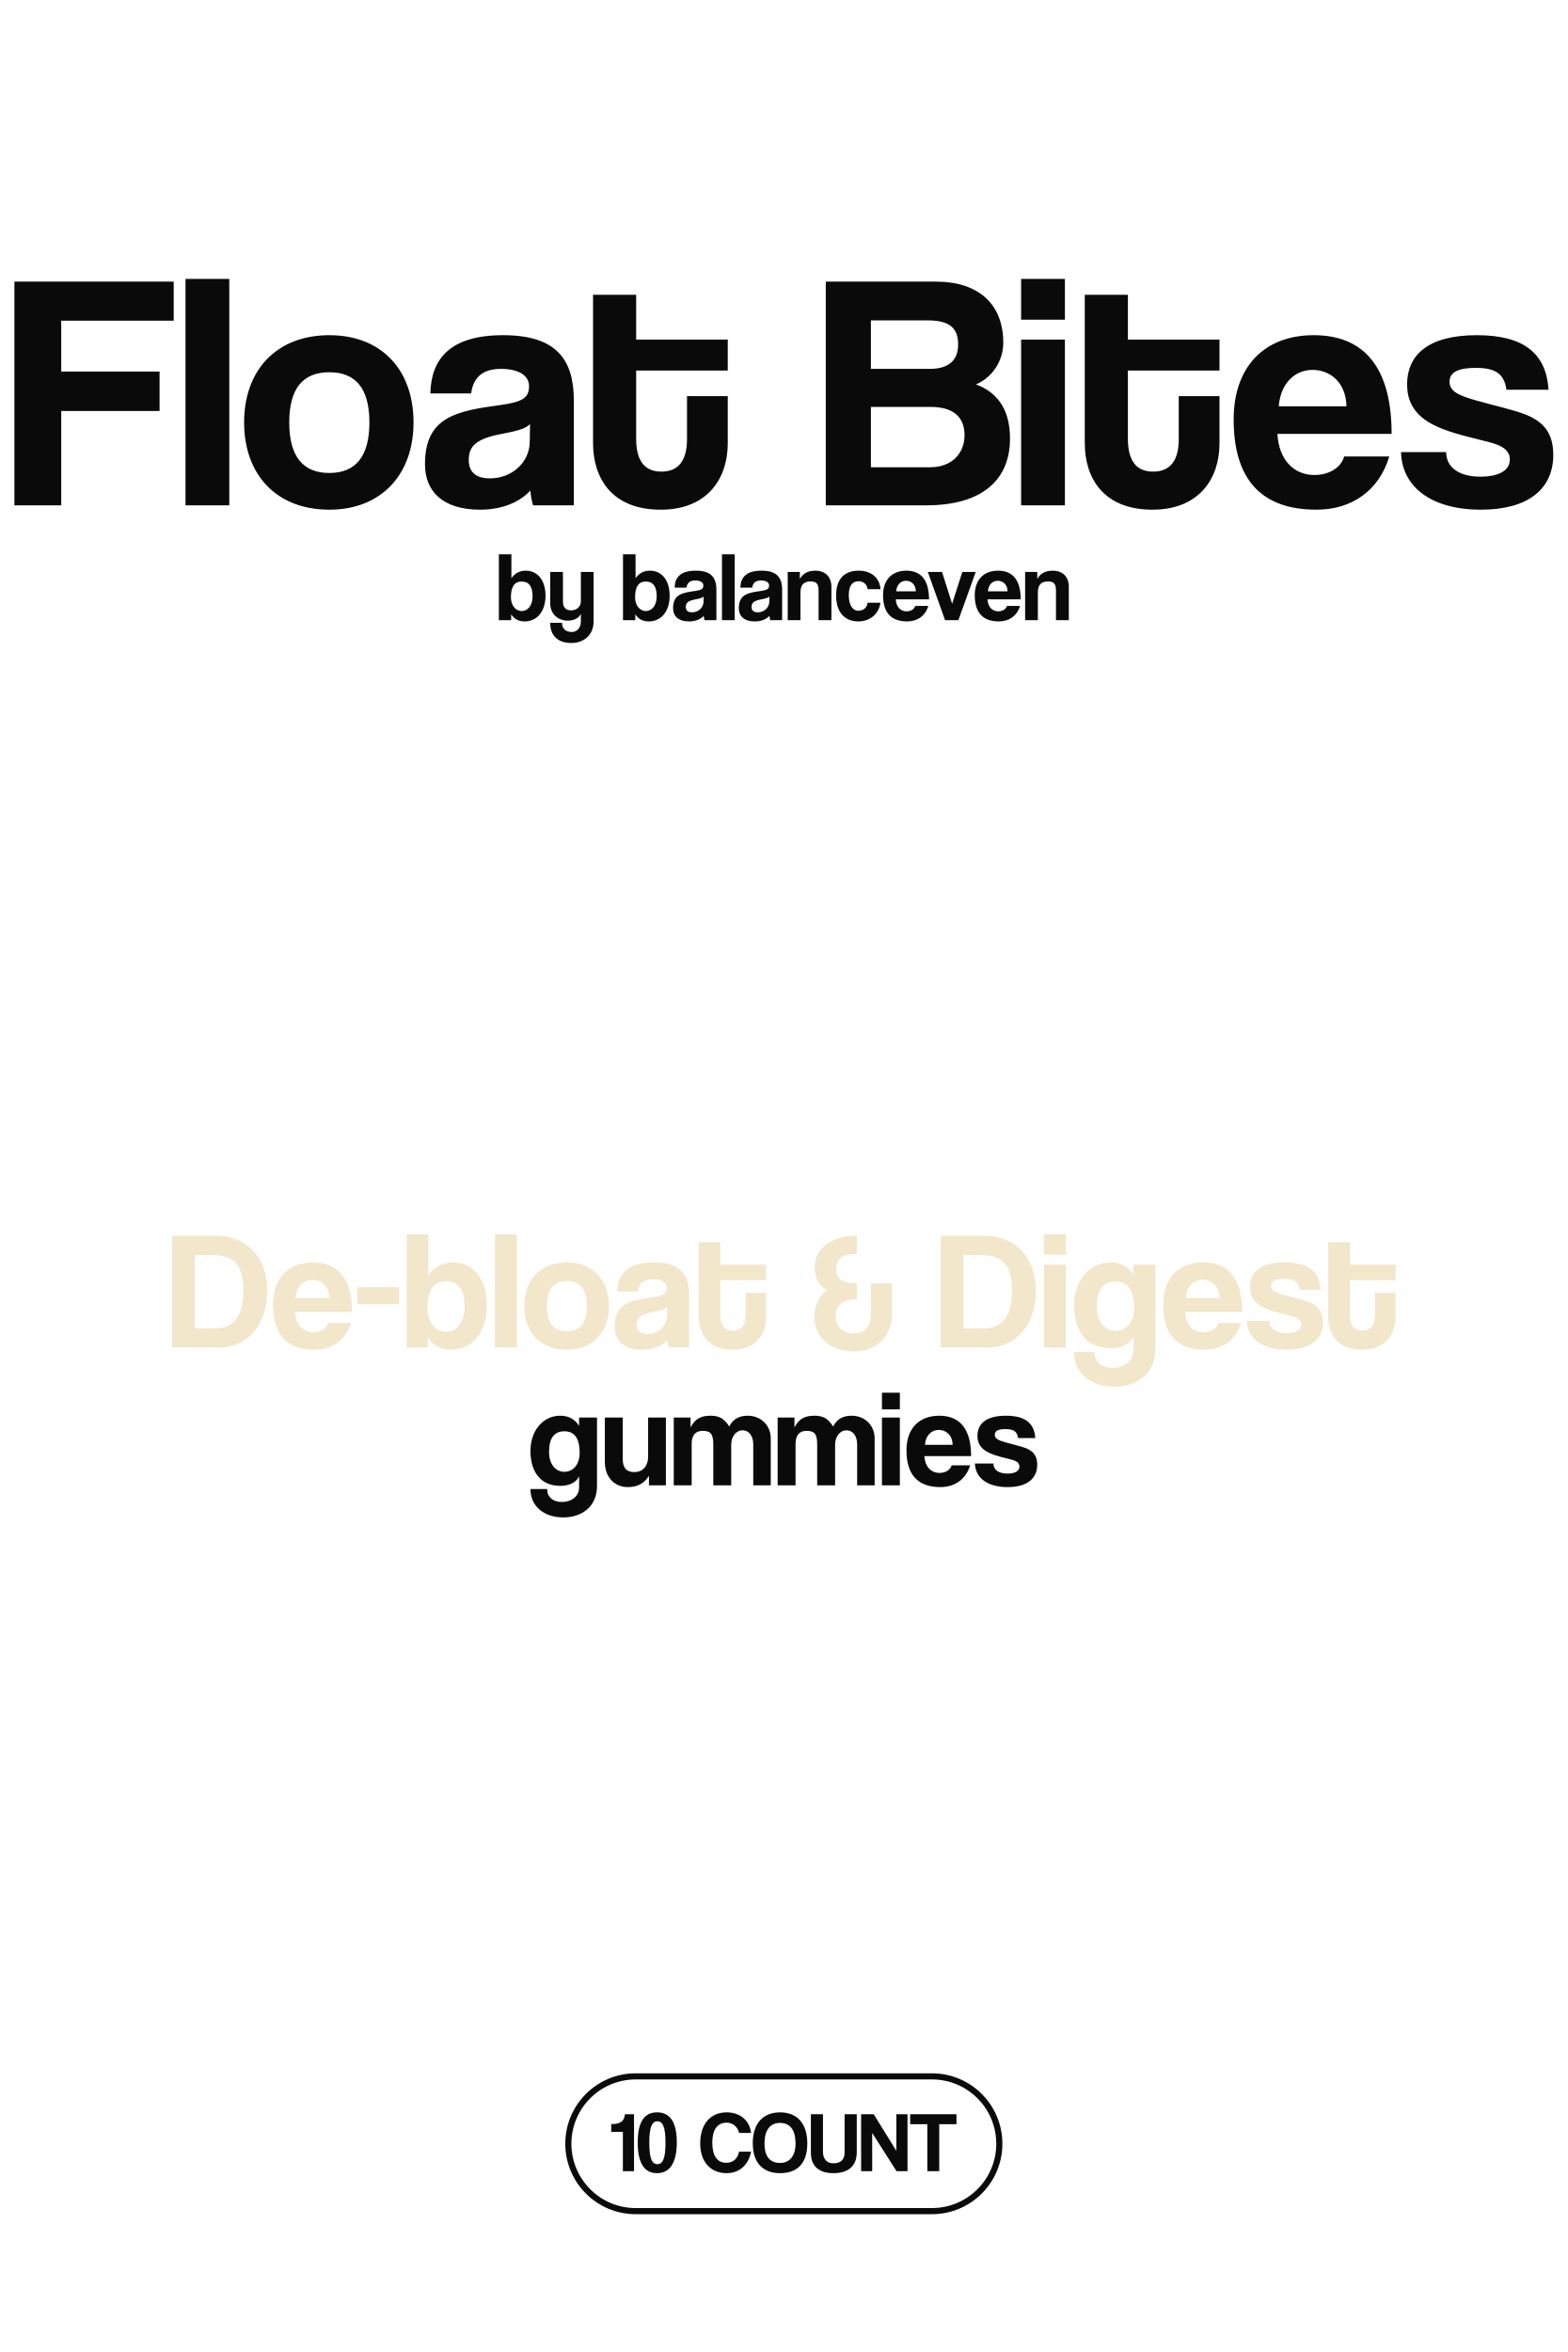
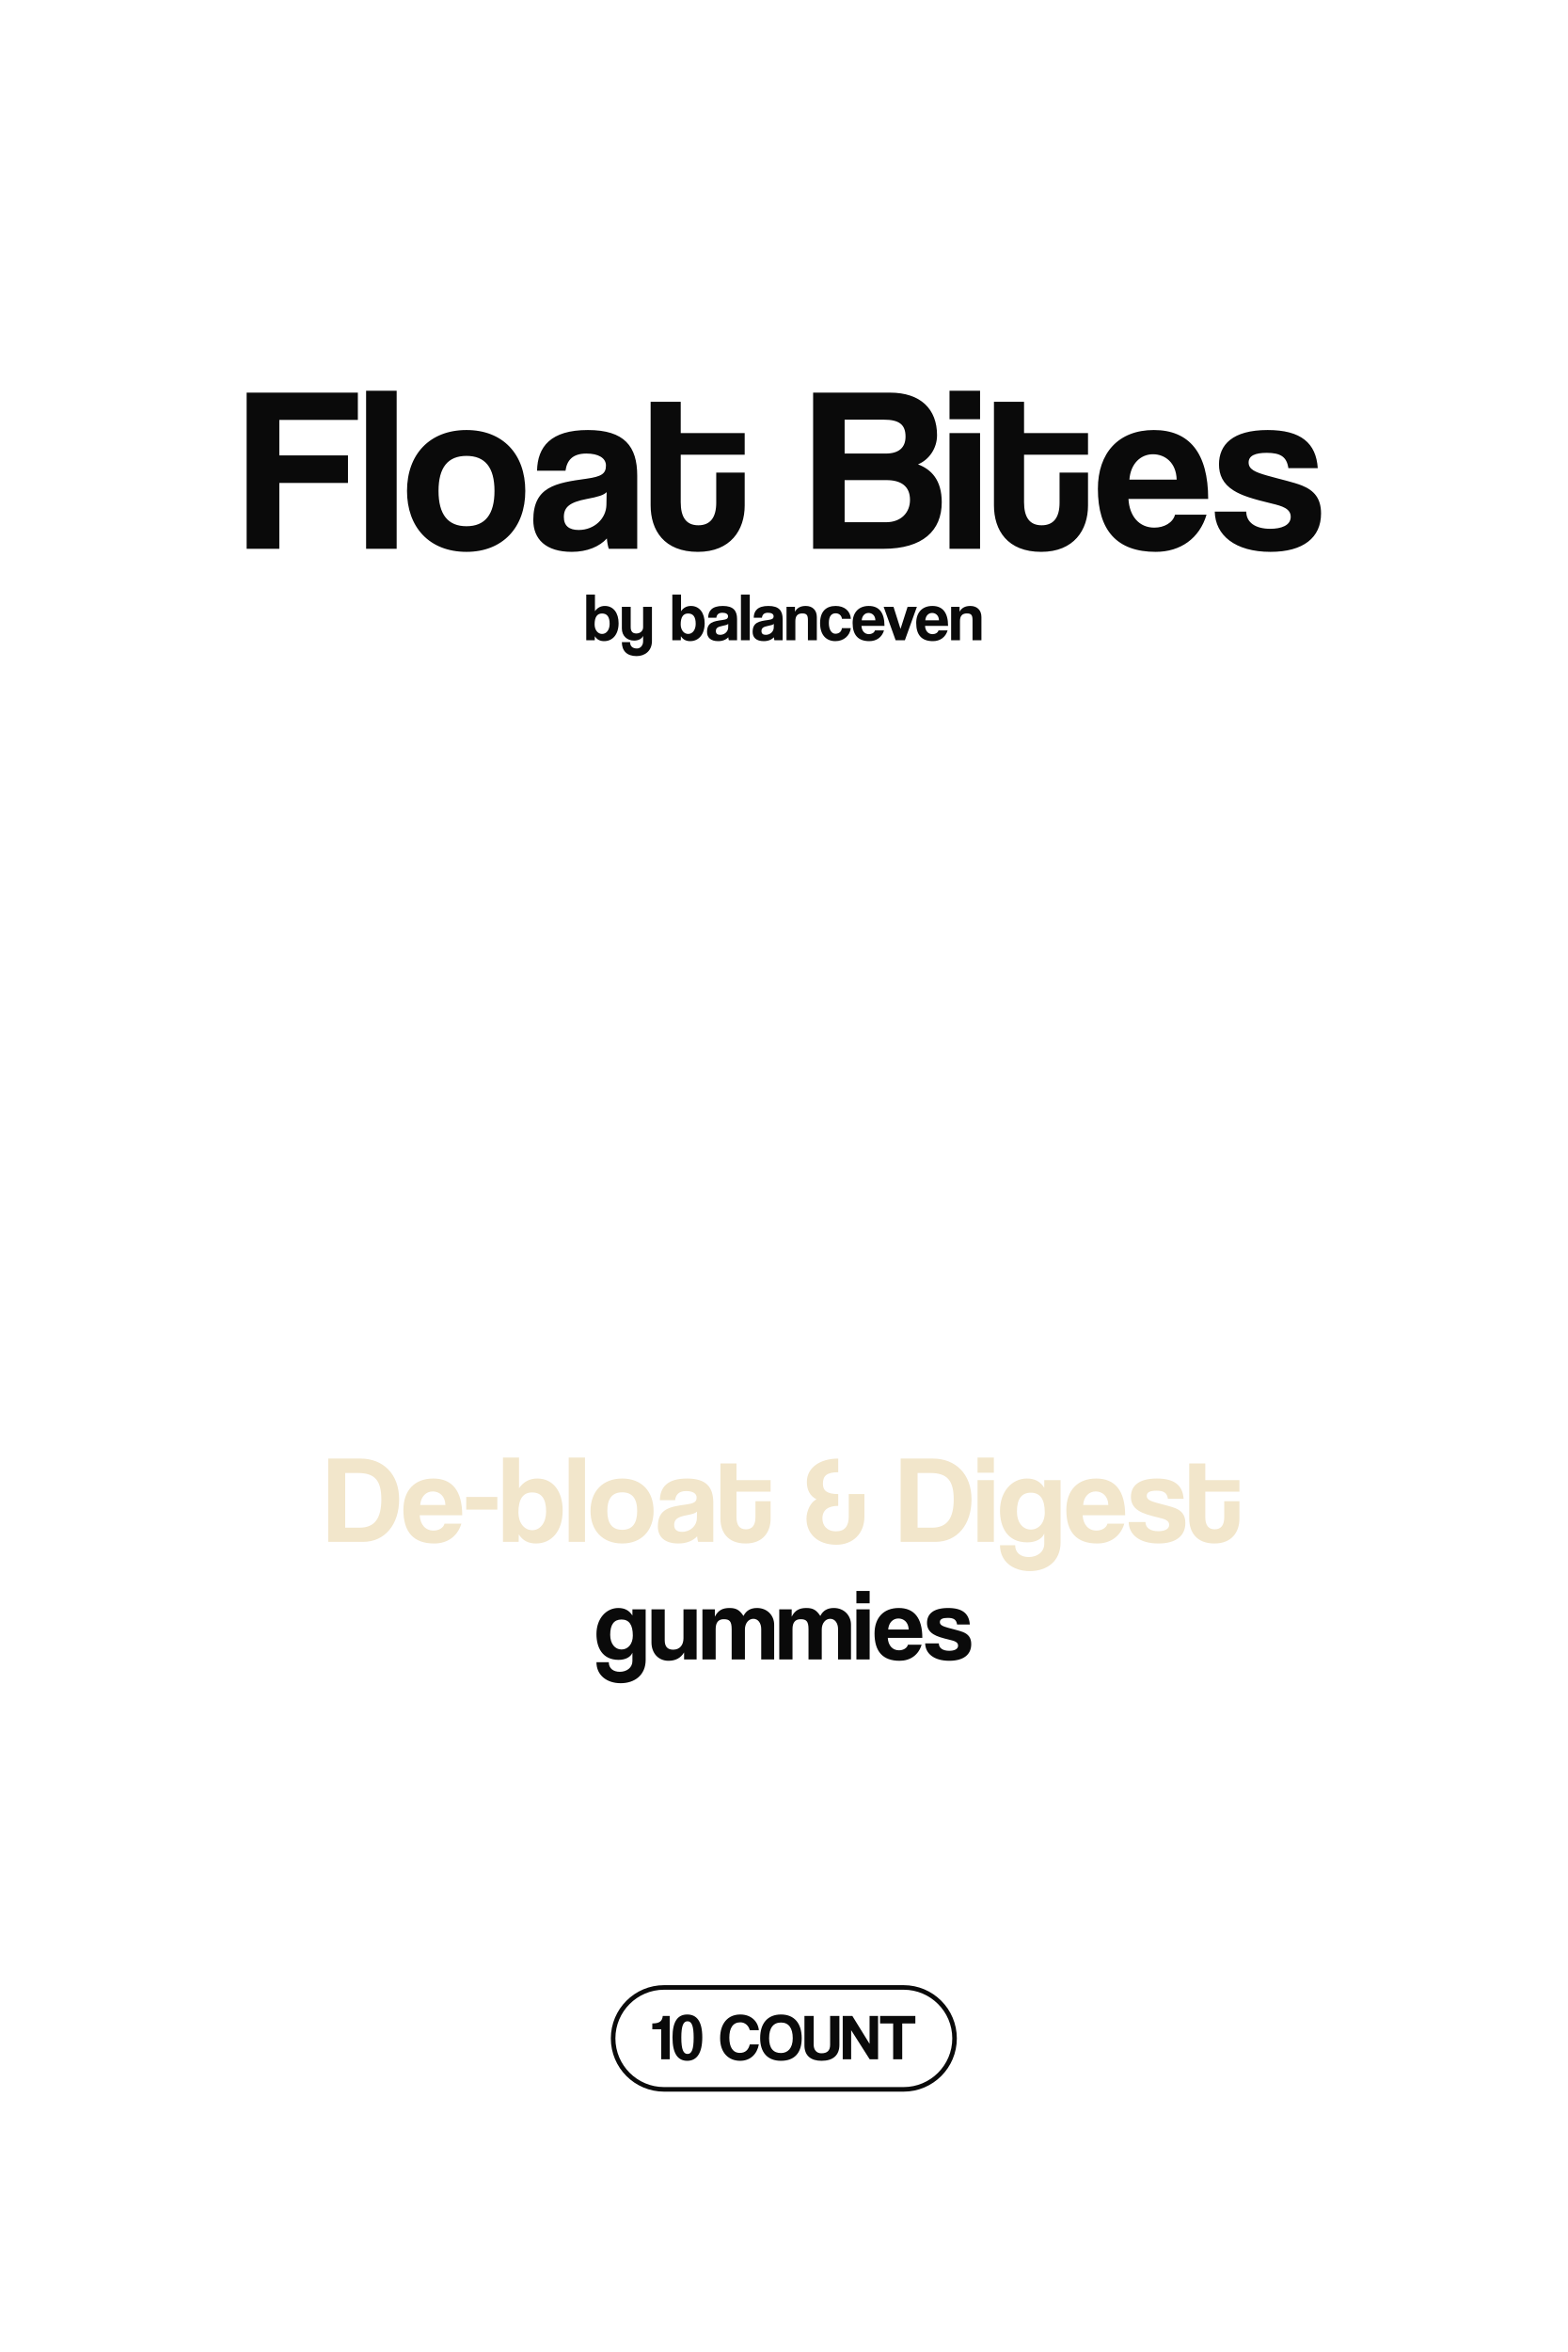
- <svg xmlns="http://www.w3.org/2000/svg" viewBox="0 0 1024 1536" width="1024" height="1536">
-   <path fill="#0A0A0A" d="M104.23 268.40L104.23 242.66L39.99 242.66L39.99 209.44L113.47 209.44L113.47 183.92L9.41 183.92L9.41 330L39.99 330L39.99 268.40M149.77 330L149.77 182.16L121.17 182.16L121.17 330M215.11 308.88C197.73 308.88 188.93 297.88 188.93 275.88C188.93 253.88 197.73 243.10 215.11 243.10C232.49 243.10 241.29 253.88 241.29 275.88C241.29 297.88 232.49 308.88 215.11 308.88M215.11 332.86C248.77 332.86 270.11 310.20 270.11 275.88C270.11 241.34 248.99 218.90 215.11 218.90C180.79 218.90 159.45 241.56 159.45 275.88C159.45 309.54 180.13 332.86 215.11 332.86M346.01 288.86C345.79 301.62 334.79 312.40 320.05 312.40C311.03 312.40 306.19 308.44 306.19 300.30C306.19 291.06 311.47 286.44 327.75 283.36C338.31 281.38 343.37 279.84 346.23 276.98M374.83 330L374.83 261.58C374.83 234.30 362.95 218.90 328.63 218.90C293.87 218.90 281.55 234.52 281.11 256.96L307.73 256.96C309.05 247.28 314.33 240.90 327.31 240.90C338.53 240.90 345.57 245.08 345.57 252.12C345.57 259.60 341.61 262.46 327.31 264.44C298.49 268.40 277.59 271.92 277.59 303.16C277.59 320.76 289.03 332.86 313.67 332.86C328.19 332.86 339.63 327.80 346.45 320.32C346.67 323.62 347.33 327.36 348.21 330M448.75 286.88C448.75 300.30 443.47 308 432.03 308C420.37 308 415.53 300.08 415.53 286.44L415.53 242L475.37 242L475.37 221.76L415.53 221.76L415.53 192.50L387.37 192.50L387.37 289.30C387.37 312.62 399.91 332.86 431.59 332.86C462.17 332.86 475.37 312.40 475.37 289.52L475.37 258.72L448.75 258.72M568.87 305.14L568.87 265.76L608.03 265.76C621.67 265.76 630.03 271.48 630.03 284.24C630.03 296.12 621.67 305.14 607.59 305.14M605.61 209.22C619.91 209.22 625.85 213.84 625.85 225.06C625.85 235.40 619.47 240.90 607.37 240.90L568.87 240.90L568.87 209.22M605.17 330C641.91 330 659.73 313.06 659.73 286.44C659.73 265.54 649.83 255.64 637.51 251.02C647.63 246.84 655.33 236.28 655.33 223.74C655.33 199.32 639.93 183.92 611.33 183.92L539.39 183.92L539.39 330M695.59 330L695.59 221.76L666.99 221.76L666.99 330M695.59 208.78L695.59 182.16L666.99 182.16L666.99 208.78M769.95 286.88C769.95 300.30 764.67 308 753.23 308C741.57 308 736.73 300.08 736.73 286.44L736.73 242L796.57 242L796.57 221.76L736.73 221.76L736.73 192.50L708.57 192.50L708.57 289.30C708.57 312.62 721.11 332.86 752.79 332.86C783.37 332.86 796.57 312.40 796.57 289.52L796.57 258.72L769.95 258.72M835.29 265.32C836.39 250.36 845.85 241.56 857.29 241.56C868.51 241.56 879.07 249.26 879.51 265.32M908.99 283.36C908.99 240.46 891.39 218.90 858.17 218.90C824.95 218.90 805.81 240.46 805.81 273.90C805.81 313.06 823.85 332.86 859.93 332.86C883.03 332.86 900.85 320.32 907.45 298.10L877.97 298.10C875.99 305.58 867.85 310.20 858.61 310.20C844.53 310.20 835.29 299.64 834.41 283.36M1011.51 254.54C1009.97 231.22 995.89 218.90 964.65 218.90C931.65 218.90 919.11 232.76 919.11 251.02C919.11 260.70 922.63 269.06 932.75 275.44C940.45 280.28 950.57 283.36 968.83 287.76C978.07 289.96 986.21 292.38 986.21 300.08C986.21 308.22 977.19 311.30 967.07 311.30C953.21 311.30 944.63 305.36 944.63 295.24L915.15 295.24C915.59 317.24 934.07 332.86 967.29 332.86C998.09 332.86 1014.59 319.44 1014.59 297C1014.59 282.92 1008.21 275.44 996.77 270.82C988.41 267.52 976.75 265.10 964.43 261.58C952.77 258.28 946.83 255.64 946.83 249.26C946.83 242.88 952.99 240.24 963.77 240.24C976.75 240.24 982.47 243.98 984.01 254.54" />
-   <path fill="#0A0A0A" d="M340.77 399.05C336.80 399.05 333.73 395.34 333.73 390.02C333.73 383.18 336.10 379.78 340.70 379.78C345.57 379.78 347.87 383.05 347.87 389.51C347.87 395.14 344.93 399.05 340.77 399.05M333.86 405L333.92 401.16C335.90 404.36 338.85 405.83 342.69 405.83C350.62 405.83 356.32 399.56 356.32 388.94C356.32 379.40 351.52 372.68 343.39 372.68C339.49 372.68 336.42 374.28 334.05 377.61L334.05 361.99L325.86 361.99L325.86 405M379.42 405.96C379.42 410.12 376.67 412.74 373.66 412.74C369.31 412.74 367.14 410.44 367.14 406.73L359.39 406.73C359.39 414.86 364.06 419.91 373.28 419.91C381.34 419.91 387.74 414.73 387.74 405.83L387.74 373.51L379.42 373.51L379.42 392.71C379.42 396.10 376.80 398.60 373.02 398.60C369.50 398.60 367.71 396.62 367.71 392.71L367.71 373.51L359.39 373.51L359.39 393.93C359.39 400.84 364.32 405.32 370.91 405.32C374.82 405.32 378.27 403.66 379.42 400.84M421.86 399.05C417.89 399.05 414.82 395.34 414.82 390.02C414.82 383.18 417.18 379.78 421.79 379.78C426.66 379.78 428.96 383.05 428.96 389.51C428.96 395.14 426.02 399.05 421.86 399.05M414.94 405L415.01 401.16C416.99 404.36 419.94 405.83 423.78 405.83C431.71 405.83 437.41 399.56 437.41 388.94C437.41 379.40 432.61 372.68 424.48 372.68C420.58 372.68 417.50 374.28 415.14 377.61L415.14 361.99L406.94 361.99L406.94 405M459.55 393.03C459.49 396.74 456.29 399.88 452 399.88C449.38 399.88 447.97 398.73 447.97 396.36C447.97 393.67 449.50 392.33 454.24 391.43C457.31 390.86 458.78 390.41 459.62 389.58M467.94 405L467.94 385.10C467.94 377.16 464.48 372.68 454.50 372.68C444.38 372.68 440.80 377.22 440.67 383.75L448.42 383.75C448.80 380.94 450.34 379.08 454.11 379.08C457.38 379.08 459.42 380.30 459.42 382.34C459.42 384.52 458.27 385.35 454.11 385.93C445.73 387.08 439.65 388.10 439.65 397.19C439.65 402.31 442.98 405.83 450.14 405.83C454.37 405.83 457.70 404.36 459.68 402.18C459.74 403.14 459.94 404.23 460.19 405M479.90 405L479.90 361.99L471.58 361.99L471.58 405M502.50 393.03C502.43 396.74 499.23 399.88 494.94 399.88C492.32 399.88 490.91 398.73 490.91 396.36C490.91 393.67 492.45 392.33 497.18 391.43C500.26 390.86 501.73 390.41 502.56 389.58M510.88 405L510.88 385.10C510.88 377.16 507.42 372.68 497.44 372.68C487.33 372.68 483.74 377.22 483.62 383.75L491.36 383.75C491.74 380.94 493.28 379.08 497.06 379.08C500.32 379.08 502.37 380.30 502.37 382.34C502.37 384.52 501.22 385.35 497.06 385.93C488.67 387.08 482.59 388.10 482.59 397.19C482.59 402.31 485.92 405.83 493.09 405.83C497.31 405.83 500.64 404.36 502.62 402.18C502.69 403.14 502.88 404.23 503.14 405M543.07 405L543.07 383.18C543.07 376.33 538.66 372.68 532.64 372.68C527.58 372.68 524.38 374.60 522.46 378.12L522.46 373.51L514.53 373.51L514.53 405L522.85 405L522.85 386.95C522.85 382.15 524.96 379.72 529.31 379.72C533.28 379.72 534.69 381.06 534.69 385.93L534.69 405M566.69 393.61C566.37 397 563.81 398.86 560.54 398.86C557.28 398.86 554.40 395.53 554.40 388.68C554.40 381.83 557.28 379.59 560.80 379.59C563.94 379.59 566.30 381.51 566.75 384.78L575.14 384.78C574.62 377.35 569.06 372.68 560.86 372.68C552.03 372.68 546.14 377.61 546.14 388.87C546.14 400.14 552.03 405.83 560.61 405.83C568.22 405.83 574.18 400.90 575.07 393.61M585.38 386.18C585.70 381.83 588.45 379.27 591.78 379.27C595.04 379.27 598.11 381.51 598.24 386.18M606.82 391.43C606.82 378.95 601.70 372.68 592.03 372.68C582.37 372.68 576.80 378.95 576.80 388.68C576.80 400.07 582.05 405.83 592.54 405.83C599.26 405.83 604.45 402.18 606.37 395.72L597.79 395.72C597.22 397.90 594.85 399.24 592.16 399.24C588.06 399.24 585.38 396.17 585.12 391.43M626.02 405L637.34 373.51L628.58 373.51L621.92 394.31L615.33 373.51L606.05 373.51L617.31 405M645.28 386.18C645.60 381.83 648.35 379.27 651.68 379.27C654.94 379.27 658.02 381.51 658.14 386.18M666.72 391.43C666.72 378.95 661.60 372.68 651.94 372.68C642.27 372.68 636.70 378.95 636.70 388.68C636.70 400.07 641.95 405.83 652.45 405.83C659.17 405.83 664.35 402.18 666.27 395.72L657.70 395.72C657.12 397.90 654.75 399.24 652.06 399.24C647.97 399.24 645.28 396.17 645.02 391.43M698.14 405L698.14 383.18C698.14 376.33 693.73 372.68 687.71 372.68C682.66 372.68 679.46 374.60 677.54 378.12L677.54 373.51L669.60 373.51L669.60 405L677.92 405L677.92 386.95C677.92 382.15 680.03 379.72 684.38 379.72C688.35 379.72 689.76 381.06 689.76 385.93L689.76 405" />
-   <path fill="#F2E6CB" d="M127.28 867.57L127.28 819.61L138.61 819.61C153.24 819.61 158.96 826.21 158.96 842.71C158.96 859.21 153.24 867.57 139.93 867.57M143 880C161.93 880 174.58 864.93 174.58 842.71C174.58 820.49 160.50 806.96 140.70 806.96L112.43 806.96L112.43 880M193.06 847.66C193.61 840.18 198.34 835.78 204.06 835.78C209.67 835.78 214.95 839.63 215.17 847.66M229.91 856.68C229.91 835.23 221.11 824.45 204.50 824.45C187.89 824.45 178.32 835.23 178.32 851.95C178.32 871.53 187.34 881.43 205.38 881.43C216.93 881.43 225.84 875.16 229.14 864.05L214.40 864.05C213.41 867.79 209.34 870.10 204.72 870.10C197.68 870.10 193.06 864.82 192.62 856.68M260.70 851.73L260.70 840.62L233.43 840.62L233.43 851.73M291.29 869.77C284.47 869.77 279.19 863.39 279.19 854.26C279.19 842.49 283.25 836.66 291.18 836.66C299.54 836.66 303.50 842.27 303.50 853.38C303.50 863.06 298.44 869.77 291.29 869.77M279.41 880L279.51 873.40C282.93 878.90 287.99 881.43 294.59 881.43C308.23 881.43 318.01 870.65 318.01 852.39C318.01 836 309.76 824.45 295.80 824.45C289.09 824.45 283.81 827.20 279.74 832.92L279.74 806.08L265.66 806.08L265.66 880M337.60 880L337.60 806.08L323.30 806.08L323.30 880M370.27 869.44C361.58 869.44 357.18 863.94 357.18 852.94C357.18 841.94 361.58 836.55 370.27 836.55C378.96 836.55 383.36 841.94 383.36 852.94C383.36 863.94 378.96 869.44 370.27 869.44M370.27 881.43C387.10 881.43 397.77 870.10 397.77 852.94C397.77 835.67 387.21 824.45 370.27 824.45C353.11 824.45 342.44 835.78 342.44 852.94C342.44 869.77 352.78 881.43 370.27 881.43M435.72 859.43C435.61 865.81 430.11 871.20 422.74 871.20C418.23 871.20 415.81 869.22 415.81 865.15C415.81 860.53 418.45 858.22 426.59 856.68C431.87 855.69 434.40 854.92 435.83 853.49M450.13 880L450.13 845.79C450.13 832.15 444.19 824.45 427.03 824.45C409.65 824.45 403.49 832.26 403.27 843.48L416.58 843.48C417.24 838.64 419.88 835.45 426.37 835.45C431.98 835.45 435.50 837.54 435.50 841.06C435.50 844.80 433.52 846.23 426.37 847.22C411.96 849.20 401.51 850.96 401.51 866.58C401.51 875.38 407.23 881.43 419.55 881.43C426.81 881.43 432.53 878.90 435.94 875.16C436.05 876.81 436.38 878.68 436.82 880M487.09 858.44C487.09 865.15 484.45 869 478.73 869C472.90 869 470.48 865.04 470.48 858.22L470.48 836L500.40 836L500.40 825.88L470.48 825.88L470.48 811.25L456.40 811.25L456.40 859.65C456.40 871.31 462.67 881.43 478.50 881.43C493.80 881.43 500.40 871.20 500.40 859.76L500.40 844.36L487.09 844.36M568.92 857.78C568.92 866.25 565.29 870.76 557.92 870.76C549.57 870.76 545.83 865.48 545.83 859.43C545.83 852.06 551 848.43 559.68 848.43L559.68 838.09C550.12 838.09 546.26 835.23 546.26 829.07C546.26 821.92 549.78 818.95 559.68 818.95L559.68 806.96C543.40 806.96 532.18 815.21 532.18 827.42C532.18 834.57 534.93 839.74 540.65 842.71C535.60 844.91 531.86 852.83 531.86 859.65C531.86 872.63 541.42 882.53 558.03 882.53C572.66 882.53 582.67 872.63 582.67 857.78L582.67 838.09L568.92 838.09M629.31 867.57L629.31 819.61L640.64 819.61C655.27 819.61 660.99 826.21 660.99 842.71C660.99 859.21 655.27 867.57 641.96 867.57M645.04 880C663.96 880 676.62 864.93 676.62 842.71C676.62 820.49 662.53 806.96 642.73 806.96L614.46 806.96L614.46 880M696.19 880L696.19 825.88L681.89 825.88L681.89 880M696.19 819.39L696.19 806.08L681.89 806.08L681.89 819.39M728.64 869.22C721.60 869.22 716.43 863.06 716.43 853.38C716.43 842.27 720.61 836.88 728.64 836.88C736.78 836.88 740.85 842.49 740.85 854.26C740.85 863.39 735.57 869.22 728.64 869.22M740.41 881.65C740.41 888.80 734.36 893.31 726.77 893.31C719.62 893.31 714.89 889.46 714.89 882.97L701.58 882.97C701.58 896.94 712.69 905.63 727.76 905.63C742.83 905.63 754.71 896.83 754.71 880.55L754.71 825.88L740.41 825.88L740.41 832.59C737 827.09 732.05 824.45 725.23 824.45C712.14 824.45 701.58 835.78 701.58 852.61C701.58 866.80 707.74 880.44 725.56 880.44C732.60 880.44 738.43 877.58 740.41 872.74M774.51 847.66C775.06 840.18 779.79 835.78 785.51 835.78C791.12 835.78 796.40 839.63 796.62 847.66M811.36 856.68C811.36 835.23 802.56 824.45 785.95 824.45C769.34 824.45 759.77 835.23 759.77 851.95C759.77 871.53 768.79 881.43 786.83 881.43C798.38 881.43 807.29 875.16 810.59 864.05L795.85 864.05C794.86 867.79 790.79 870.10 786.17 870.10C779.13 870.10 774.51 864.82 774.07 856.68M862.62 842.27C861.85 830.61 854.81 824.45 839.19 824.45C822.69 824.45 816.42 831.38 816.42 840.51C816.42 845.35 818.18 849.53 823.24 852.72C827.09 855.14 832.15 856.68 841.28 858.88C845.90 859.98 849.97 861.19 849.97 865.04C849.97 869.11 845.46 870.65 840.40 870.65C833.47 870.65 829.18 867.68 829.18 862.62L814.44 862.62C814.66 873.62 823.90 881.43 840.51 881.43C855.91 881.43 864.16 874.72 864.16 863.50C864.16 856.46 860.97 852.72 855.25 850.41C851.07 848.76 845.24 847.55 839.08 845.79C833.25 844.14 830.28 842.82 830.28 839.63C830.28 836.44 833.36 835.12 838.75 835.12C845.24 835.12 848.10 836.99 848.87 842.27M898.26 858.44C898.26 865.15 895.62 869 889.90 869C884.07 869 881.65 865.04 881.65 858.22L881.65 836L911.57 836L911.57 825.88L881.65 825.88L881.65 811.25L867.57 811.25L867.57 859.65C867.57 871.31 873.84 881.43 889.68 881.43C904.97 881.43 911.57 871.20 911.57 859.76L911.57 844.36L898.26 844.36" />
-   <path fill="#0A0A0A" d="M368.63 961.18C362.87 961.18 358.64 956.14 358.64 948.22C358.64 939.13 362.06 934.72 368.63 934.72C375.29 934.72 378.62 939.31 378.62 948.94C378.62 956.41 374.30 961.18 368.63 961.18M378.26 971.35C378.26 977.20 373.31 980.89 367.10 980.89C361.25 980.89 357.38 977.74 357.38 972.43L346.49 972.43C346.49 983.86 355.58 990.97 367.91 990.97C380.24 990.97 389.96 983.77 389.96 970.45L389.96 925.72L378.26 925.72L378.26 931.21C375.47 926.71 371.42 924.55 365.84 924.55C355.13 924.55 346.49 933.82 346.49 947.59C346.49 959.20 351.53 970.36 366.11 970.36C371.87 970.36 376.64 968.02 378.26 964.06M434.96 970L434.96 925.72L423.35 925.72L423.35 951.28C423.35 957.13 420.20 961.36 414.26 961.36C409.31 961.36 406.79 958.66 406.79 953.08L406.79 925.72L395.09 925.72L395.09 954.88C395.09 964.60 401.30 971.17 410.12 971.17C416.24 971.17 420.83 968.83 423.89 963.79L423.89 970M503.45 970L503.45 939.31C503.45 931.03 497.24 924.55 488.33 924.55C482.75 924.55 478.79 926.71 476.36 931.57C472.94 926.44 470.06 924.55 464.03 924.55C458.18 924.55 454.04 926.35 451.07 932.20L451.07 925.72L440.09 925.72L440.09 970L451.79 970L451.79 943.09C451.79 937.33 454.22 934.45 458.90 934.45C464.03 934.45 465.92 936.25 465.92 943.36L465.92 970L477.62 970L477.62 943.54C477.62 938.14 480.77 934.09 485.09 934.09C489.23 934.09 492.02 937.87 492.02 943.18L492.02 970M571.31 970L571.31 939.31C571.31 931.03 565.10 924.55 556.19 924.55C550.61 924.55 546.65 926.71 544.22 931.57C540.80 926.44 537.92 924.55 531.89 924.55C526.04 924.55 521.90 926.35 518.93 932.20L518.93 925.72L507.95 925.72L507.95 970L519.65 970L519.65 943.09C519.65 937.33 522.08 934.45 526.76 934.45C531.89 934.45 533.78 936.25 533.78 943.36L533.78 970L545.48 970L545.48 943.54C545.48 938.14 548.63 934.09 552.95 934.09C557.09 934.09 559.88 937.87 559.88 943.18L559.88 970M587.78 970L587.78 925.72L576.08 925.72L576.08 970M587.78 920.41L587.78 909.52L576.08 909.52L576.08 920.41M604.16 943.54C604.61 937.42 608.48 933.82 613.16 933.82C617.75 933.82 622.07 936.97 622.25 943.54M634.31 950.92C634.31 933.37 627.11 924.55 613.52 924.55C599.93 924.55 592.10 933.37 592.10 947.05C592.10 963.07 599.48 971.17 614.24 971.17C623.69 971.17 630.98 966.04 633.68 956.95L621.62 956.95C620.81 960.01 617.48 961.90 613.70 961.90C607.94 961.90 604.16 957.58 603.80 950.92M676.25 939.13C675.62 929.59 669.86 924.55 657.08 924.55C643.58 924.55 638.45 930.22 638.45 937.69C638.45 941.65 639.89 945.07 644.03 947.68C647.18 949.66 651.32 950.92 658.79 952.72C662.57 953.62 665.90 954.61 665.90 957.76C665.90 961.09 662.21 962.35 658.07 962.35C652.40 962.35 648.89 959.92 648.89 955.78L636.83 955.78C637.01 964.78 644.57 971.17 658.16 971.17C670.76 971.17 677.51 965.68 677.51 956.50C677.51 950.74 674.90 947.68 670.22 945.79C666.80 944.44 662.03 943.45 656.99 942.01C652.22 940.66 649.79 939.58 649.79 936.97C649.79 934.36 652.31 933.28 656.72 933.28C662.03 933.28 664.37 934.81 665 939.13" />
-   <rect x="371.24" y="1356.00" width="281.51" height="88.00" rx="44.00" ry="44.00" fill="none" stroke="#0A0A0A" stroke-width="4" />
-   <path fill="#0A0A0A" d="M414.14 1417.92L414.14 1380.74L408.20 1380.74C407.76 1385.05 405.63 1387.18 399.24 1387.18L399.24 1392.22L406.86 1392.22L406.86 1417.92M429.43 1413.33C425.90 1413.33 424.11 1409.63 424.11 1399.27C424.11 1389.02 425.90 1385.33 429.43 1385.33C432.96 1385.33 434.69 1389.08 434.69 1399.38C434.69 1409.52 432.96 1413.33 429.43 1413.33M429.20 1419.21C437.21 1419.21 442.08 1412.88 442.08 1399.05C442.08 1385.22 437.21 1379.50 429.20 1379.50C421.20 1379.50 416.55 1385.22 416.55 1399.16C416.55 1413.16 421.20 1419.21 429.20 1419.21M482.80 1405.15C481.73 1409.80 478.93 1412.43 474.34 1412.43C468.29 1412.43 465.27 1407.56 465.27 1399.33C465.27 1391.21 468.29 1386.22 474.73 1386.22C478.43 1386.22 481.73 1388.74 482.80 1392.94L490.58 1392.94C489.85 1385.44 483.97 1379.50 474.68 1379.50C464.04 1379.50 457.37 1387.18 457.37 1399.78C457.37 1412.54 464.82 1419.21 474.56 1419.21C483.19 1419.21 489.01 1413.61 490.58 1405.15M509.56 1412.54C503.12 1412.54 499.37 1408.62 499.37 1399.83C499.37 1391.04 503.01 1386.39 509.56 1386.39C516.06 1386.39 519.64 1391.04 519.64 1399.83C519.64 1408.62 515.16 1412.54 509.56 1412.54M509.56 1419.21C520.99 1419.21 527.32 1412.60 527.32 1399.83C527.32 1387.06 520.99 1379.50 509.56 1379.50C498.14 1379.50 491.70 1387.06 491.70 1399.66C491.70 1412.21 498.14 1419.21 509.56 1419.21M551.68 1405.54C551.68 1410.42 549.21 1412.77 544.23 1412.77C540.03 1412.77 537.56 1409.86 537.56 1405.26L537.56 1380.74L529.67 1380.74L529.67 1405.99C529.67 1414.95 535.32 1419.21 544.34 1419.21C554.08 1419.21 559.63 1414.56 559.63 1405.54L559.63 1380.74L551.68 1380.74M592.78 1417.92L592.78 1380.74L585.50 1380.74L585.50 1404.65L570.72 1380.74L562.48 1380.74L562.48 1417.92L569.71 1417.92L569.71 1392.94L585.61 1417.92M613.50 1417.92L613.50 1387.23L624.76 1387.23L624.76 1380.74L594.52 1380.74L594.52 1387.23L605.72 1387.23L605.72 1417.92" />
+ <svg xmlns="http://www.w3.org/2000/svg" viewBox="0 0 1200 1800" width="1200" height="1800">
+   <path fill="#0A0A0A" d="M266.37 369.60L266.37 348.54L213.81 348.54L213.81 321.36L273.93 321.36L273.93 300.48L188.79 300.48L188.79 420L213.81 420L213.81 369.60M303.63 420L303.63 299.04L280.23 299.04L280.23 420M357.09 402.72C342.87 402.72 335.67 393.72 335.67 375.72C335.67 357.72 342.87 348.90 357.09 348.90C371.31 348.90 378.51 357.72 378.51 375.72C378.51 393.72 371.31 402.72 357.09 402.72M357.09 422.34C384.63 422.34 402.09 403.80 402.09 375.72C402.09 347.46 384.81 329.10 357.09 329.10C329.01 329.10 311.55 347.64 311.55 375.72C311.55 403.26 328.47 422.34 357.09 422.34M464.19 386.34C464.01 396.78 455.01 405.60 442.95 405.60C435.57 405.60 431.61 402.36 431.61 395.70C431.61 388.14 435.93 384.36 449.25 381.84C457.89 380.22 462.03 378.96 464.37 376.62M487.77 420L487.77 364.02C487.77 341.70 478.05 329.10 449.97 329.10C421.53 329.10 411.45 341.88 411.09 360.24L432.87 360.24C433.95 352.32 438.27 347.10 448.89 347.10C458.07 347.10 463.83 350.52 463.83 356.28C463.83 362.40 460.59 364.74 448.89 366.36C425.31 369.60 408.21 372.48 408.21 398.04C408.21 412.44 417.57 422.34 437.73 422.34C449.61 422.34 458.97 418.20 464.55 412.08C464.73 414.78 465.27 417.84 465.99 420M548.25 384.72C548.25 395.70 543.93 402 534.57 402C525.03 402 521.07 395.52 521.07 384.36L521.07 348L570.03 348L570.03 331.44L521.07 331.44L521.07 307.50L498.03 307.50L498.03 386.70C498.03 405.78 508.29 422.34 534.21 422.34C559.23 422.34 570.03 405.60 570.03 386.88L570.03 361.68L548.25 361.68M646.53 399.66L646.53 367.44L678.57 367.44C689.73 367.44 696.57 372.12 696.57 382.56C696.57 392.28 689.73 399.66 678.21 399.66M676.59 321.18C688.29 321.18 693.15 324.96 693.15 334.14C693.15 342.60 687.93 347.10 678.03 347.10L646.53 347.10L646.53 321.18M676.23 420C706.29 420 720.87 406.14 720.87 384.36C720.87 367.26 712.77 359.16 702.69 355.38C710.97 351.96 717.27 343.32 717.27 333.06C717.27 313.08 704.67 300.48 681.27 300.48L622.41 300.48L622.41 420M750.21 420L750.21 331.44L726.81 331.44L726.81 420M750.21 320.82L750.21 299.04L726.81 299.04L726.81 320.82M811.05 384.72C811.05 395.70 806.73 402 797.37 402C787.83 402 783.87 395.52 783.87 384.36L783.87 348L832.83 348L832.83 331.44L783.87 331.44L783.87 307.50L760.83 307.50L760.83 386.70C760.83 405.78 771.09 422.34 797.01 422.34C822.03 422.34 832.83 405.60 832.83 386.88L832.83 361.68L811.05 361.68M864.51 367.08C865.41 354.84 873.15 347.64 882.51 347.64C891.69 347.64 900.33 353.94 900.69 367.08M924.81 381.84C924.81 346.74 910.41 329.10 883.23 329.10C856.05 329.10 840.39 346.74 840.39 374.10C840.39 406.14 855.15 422.34 884.67 422.34C903.57 422.34 918.15 412.08 923.55 393.90L899.43 393.90C897.81 400.02 891.15 403.80 883.59 403.80C872.07 403.80 864.51 395.16 863.79 381.84M1008.69 358.26C1007.43 339.18 995.91 329.10 970.35 329.10C943.35 329.10 933.09 340.44 933.09 355.38C933.09 363.30 935.97 370.14 944.25 375.36C950.55 379.32 958.83 381.84 973.77 385.44C981.33 387.24 987.99 389.22 987.99 395.52C987.99 402.18 980.61 404.70 972.33 404.70C960.99 404.70 953.97 399.84 953.97 391.56L929.85 391.56C930.21 409.56 945.33 422.34 972.51 422.34C997.71 422.34 1011.21 411.36 1011.21 393C1011.21 381.48 1005.99 375.36 996.63 371.58C989.79 368.88 980.25 366.90 970.17 364.02C960.63 361.32 955.77 359.16 955.77 353.94C955.77 348.72 960.81 346.56 969.63 346.56C980.25 346.56 984.93 349.62 986.19 358.26" />
+   <path fill="#0A0A0A" d="M460.87 485.16C457.65 485.16 455.15 482.15 455.15 477.83C455.15 472.27 457.08 469.51 460.82 469.51C464.77 469.51 466.65 472.16 466.65 477.42C466.65 481.99 464.25 485.16 460.87 485.16M455.26 490L455.31 486.88C456.92 489.48 459.31 490.68 462.43 490.68C468.88 490.68 473.51 485.58 473.51 476.95C473.51 469.20 469.61 463.74 463.01 463.74C459.83 463.74 457.34 465.04 455.41 467.74L455.41 455.06L448.76 455.06L448.76 490M492.28 490.78C492.28 494.16 490.05 496.29 487.60 496.29C484.07 496.29 482.30 494.42 482.30 491.40L476.01 491.40C476.01 498.01 479.80 502.12 487.29 502.12C493.84 502.12 499.04 497.90 499.04 490.68L499.04 464.42L492.28 464.42L492.28 480.02C492.28 482.77 490.15 484.80 487.08 484.80C484.22 484.80 482.77 483.19 482.77 480.02L482.77 464.42L476.01 464.42L476.01 481C476.01 486.62 480.01 490.26 485.37 490.26C488.54 490.26 491.35 488.91 492.28 486.62M526.76 485.16C523.53 485.16 521.04 482.15 521.04 477.83C521.04 472.27 522.96 469.51 526.71 469.51C530.66 469.51 532.53 472.16 532.53 477.42C532.53 481.99 530.14 485.16 526.76 485.16M521.14 490L521.19 486.88C522.81 489.48 525.20 490.68 528.32 490.68C534.77 490.68 539.39 485.58 539.39 476.95C539.39 469.20 535.49 463.74 528.89 463.74C525.72 463.74 523.22 465.04 521.30 467.74L521.30 455.06L514.64 455.06L514.64 490M557.39 480.28C557.33 483.29 554.73 485.84 551.25 485.84C549.12 485.84 547.97 484.90 547.97 482.98C547.97 480.80 549.22 479.70 553.07 478.98C555.57 478.51 556.76 478.14 557.44 477.47M564.20 490L564.20 473.83C564.20 467.38 561.39 463.74 553.28 463.74C545.06 463.74 542.15 467.43 542.05 472.74L548.34 472.74C548.65 470.45 549.90 468.94 552.97 468.94C555.62 468.94 557.28 469.93 557.28 471.59C557.28 473.36 556.35 474.04 552.97 474.50C546.15 475.44 541.21 476.27 541.21 483.66C541.21 487.82 543.92 490.68 549.74 490.68C553.17 490.68 555.88 489.48 557.49 487.71C557.54 488.49 557.70 489.38 557.91 490M573.92 490L573.92 455.06L567.16 455.06L567.16 490M592.28 480.28C592.23 483.29 589.63 485.84 586.14 485.84C584.01 485.84 582.87 484.90 582.87 482.98C582.87 480.80 584.11 479.70 587.96 478.98C590.46 478.51 591.65 478.14 592.33 477.47M599.09 490L599.09 473.83C599.09 467.38 596.28 463.74 588.17 463.74C579.95 463.74 577.04 467.43 576.94 472.74L583.23 472.74C583.54 470.45 584.79 468.94 587.86 468.94C590.51 468.94 592.17 469.93 592.17 471.59C592.17 473.36 591.24 474.04 587.86 474.50C581.05 475.44 576.11 476.27 576.11 483.66C576.11 487.82 578.81 490.68 584.63 490.68C588.07 490.68 590.77 489.48 592.38 487.71C592.43 488.49 592.59 489.38 592.80 490M625.25 490L625.25 472.27C625.25 466.70 621.66 463.74 616.77 463.74C612.66 463.74 610.06 465.30 608.50 468.16L608.50 464.42L602.05 464.42L602.05 490L608.81 490L608.81 475.34C608.81 471.44 610.53 469.46 614.07 469.46C617.29 469.46 618.43 470.55 618.43 474.50L618.43 490M644.43 480.74C644.17 483.50 642.09 485.01 639.44 485.01C636.79 485.01 634.45 482.30 634.45 476.74C634.45 471.18 636.79 469.36 639.65 469.36C642.20 469.36 644.12 470.92 644.49 473.57L651.30 473.57C650.88 467.54 646.36 463.74 639.70 463.74C632.53 463.74 627.74 467.74 627.74 476.90C627.74 486.05 632.53 490.68 639.49 490.68C645.68 490.68 650.52 486.67 651.25 480.74M659.62 474.71C659.88 471.18 662.11 469.10 664.82 469.10C667.47 469.10 669.97 470.92 670.07 474.71M677.04 478.98C677.04 468.84 672.88 463.74 665.03 463.74C657.17 463.74 652.65 468.84 652.65 476.74C652.65 486 656.91 490.68 665.44 490.68C670.90 490.68 675.11 487.71 676.67 482.46L669.71 482.46C669.24 484.23 667.31 485.32 665.13 485.32C661.80 485.32 659.62 482.82 659.41 478.98M692.64 490L701.84 464.42L694.72 464.42L689.31 481.32L683.95 464.42L676.41 464.42L685.57 490M708.29 474.71C708.55 471.18 710.79 469.10 713.49 469.10C716.14 469.10 718.64 470.92 718.74 474.71M725.71 478.98C725.71 468.84 721.55 463.74 713.70 463.74C705.85 463.74 701.32 468.84 701.32 476.74C701.32 486 705.59 490.68 714.11 490.68C719.57 490.68 723.79 487.71 725.35 482.46L718.38 482.46C717.91 484.23 715.99 485.32 713.80 485.32C710.47 485.32 708.29 482.82 708.08 478.98M751.24 490L751.24 472.27C751.24 466.70 747.65 463.74 742.77 463.74C738.66 463.74 736.06 465.30 734.50 468.16L734.50 464.42L728.05 464.42L728.05 490L734.81 490L734.81 475.34C734.81 471.44 736.53 469.46 740.06 469.46C743.29 469.46 744.43 470.55 744.43 474.50L744.43 490" />
+   <path fill="#F2E6CB" d="M264.24 1169.15L264.24 1127.30L274.13 1127.30C286.90 1127.30 291.89 1133.06 291.89 1147.46C291.89 1161.86 286.90 1169.15 275.28 1169.15M277.97 1180C294.48 1180 305.52 1166.85 305.52 1147.46C305.52 1128.06 293.23 1116.26 275.95 1116.26L251.28 1116.26L251.28 1180M321.65 1151.78C322.13 1145.25 326.26 1141.41 331.25 1141.41C336.14 1141.41 340.75 1144.77 340.94 1151.78M353.81 1159.65C353.81 1140.93 346.13 1131.52 331.63 1131.52C317.14 1131.52 308.78 1140.93 308.78 1155.52C308.78 1172.61 316.66 1181.25 332.40 1181.25C342.48 1181.25 350.26 1175.78 353.14 1166.08L340.27 1166.08C339.41 1169.34 335.86 1171.36 331.82 1171.36C325.68 1171.36 321.65 1166.75 321.26 1159.65M380.69 1155.33L380.69 1145.63L356.88 1145.63L356.88 1155.33M407.38 1171.07C401.42 1171.07 396.82 1165.50 396.82 1157.54C396.82 1147.26 400.37 1142.18 407.28 1142.18C414.58 1142.18 418.03 1147.07 418.03 1156.77C418.03 1165.22 413.62 1171.07 407.38 1171.07M397.01 1180L397.10 1174.24C400.08 1179.04 404.50 1181.25 410.26 1181.25C422.16 1181.25 430.70 1171.84 430.70 1155.90C430.70 1141.60 423.50 1131.52 411.31 1131.52C405.46 1131.52 400.85 1133.92 397.30 1138.91L397.30 1115.49L385.01 1115.49L385.01 1180M447.79 1180L447.79 1115.49L435.31 1115.49L435.31 1180M476.30 1170.78C468.72 1170.78 464.88 1165.98 464.88 1156.38C464.88 1146.78 468.72 1142.08 476.30 1142.08C483.89 1142.08 487.73 1146.78 487.73 1156.38C487.73 1165.98 483.89 1170.78 476.30 1170.78M476.30 1181.25C490.99 1181.25 500.30 1171.36 500.30 1156.38C500.30 1141.31 491.09 1131.52 476.30 1131.52C461.33 1131.52 452.02 1141.41 452.02 1156.38C452.02 1171.07 461.04 1181.25 476.30 1181.25M533.42 1162.05C533.33 1167.62 528.53 1172.32 522.10 1172.32C518.16 1172.32 516.05 1170.59 516.05 1167.04C516.05 1163.01 518.35 1160.99 525.46 1159.65C530.06 1158.78 532.27 1158.11 533.52 1156.86M546 1180L546 1150.14C546 1138.24 540.82 1131.52 525.84 1131.52C510.67 1131.52 505.30 1138.34 505.10 1148.13L516.72 1148.13C517.30 1143.90 519.60 1141.12 525.26 1141.12C530.16 1141.12 533.23 1142.94 533.23 1146.02C533.23 1149.28 531.50 1150.53 525.26 1151.39C512.69 1153.12 503.57 1154.66 503.57 1168.29C503.57 1175.97 508.56 1181.25 519.31 1181.25C525.65 1181.25 530.64 1179.04 533.62 1175.78C533.71 1177.22 534 1178.85 534.38 1180M578.26 1161.18C578.26 1167.04 575.95 1170.40 570.96 1170.40C565.87 1170.40 563.76 1166.94 563.76 1160.99L563.76 1141.60L589.87 1141.60L589.87 1132.77L563.76 1132.77L563.76 1120L551.47 1120L551.47 1162.24C551.47 1172.42 556.94 1181.25 570.77 1181.25C584.11 1181.25 589.87 1172.32 589.87 1162.34L589.87 1148.90L578.26 1148.90M649.68 1160.61C649.68 1168 646.51 1171.94 640.08 1171.94C632.78 1171.94 629.52 1167.33 629.52 1162.05C629.52 1155.62 634.03 1152.45 641.62 1152.45L641.62 1143.42C633.26 1143.42 629.90 1140.93 629.90 1135.55C629.90 1129.31 632.98 1126.72 641.62 1126.72L641.62 1116.26C627.41 1116.26 617.62 1123.46 617.62 1134.11C617.62 1140.35 620.02 1144.86 625.01 1147.46C620.59 1149.38 617.33 1156.29 617.33 1162.24C617.33 1173.57 625.68 1182.21 640.18 1182.21C652.94 1182.21 661.68 1173.57 661.68 1160.61L661.68 1143.42L649.68 1143.42M702.38 1169.15L702.38 1127.30L712.27 1127.30C725.04 1127.30 730.03 1133.06 730.03 1147.46C730.03 1161.86 725.04 1169.15 713.42 1169.15M716.11 1180C732.62 1180 743.66 1166.85 743.66 1147.46C743.66 1128.06 731.38 1116.26 714.10 1116.26L689.42 1116.26L689.42 1180M760.75 1180L760.75 1132.77L748.27 1132.77L748.27 1180M760.75 1127.10L760.75 1115.49L748.27 1115.49L748.27 1127.10M789.07 1170.59C782.93 1170.59 778.42 1165.22 778.42 1156.77C778.42 1147.07 782.06 1142.37 789.07 1142.37C796.18 1142.37 799.73 1147.26 799.73 1157.54C799.73 1165.50 795.12 1170.59 789.07 1170.59M799.34 1181.44C799.34 1187.68 794.06 1191.62 787.44 1191.62C781.20 1191.62 777.07 1188.26 777.07 1182.59L765.46 1182.59C765.46 1194.78 775.15 1202.37 788.30 1202.37C801.46 1202.37 811.82 1194.69 811.82 1180.48L811.82 1132.77L799.34 1132.77L799.34 1138.62C796.37 1133.82 792.05 1131.52 786.10 1131.52C774.67 1131.52 765.46 1141.41 765.46 1156.10C765.46 1168.48 770.83 1180.38 786.38 1180.38C792.53 1180.38 797.62 1177.89 799.34 1173.66M829.10 1151.78C829.58 1145.25 833.71 1141.41 838.70 1141.41C843.60 1141.41 848.21 1144.77 848.40 1151.78M861.26 1159.65C861.26 1140.93 853.58 1131.52 839.09 1131.52C824.59 1131.52 816.24 1140.93 816.24 1155.52C816.24 1172.61 824.11 1181.25 839.86 1181.25C849.94 1181.25 857.71 1175.78 860.59 1166.08L847.73 1166.08C846.86 1169.34 843.31 1171.36 839.28 1171.36C833.14 1171.36 829.10 1166.75 828.72 1159.65M906 1147.07C905.33 1136.90 899.18 1131.52 885.55 1131.52C871.15 1131.52 865.68 1137.57 865.68 1145.54C865.68 1149.76 867.22 1153.41 871.63 1156.19C874.99 1158.30 879.41 1159.65 887.38 1161.57C891.41 1162.53 894.96 1163.58 894.96 1166.94C894.96 1170.50 891.02 1171.84 886.61 1171.84C880.56 1171.84 876.82 1169.25 876.82 1164.83L863.95 1164.83C864.14 1174.43 872.21 1181.25 886.70 1181.25C900.14 1181.25 907.34 1175.39 907.34 1165.60C907.34 1159.46 904.56 1156.19 899.57 1154.18C895.92 1152.74 890.83 1151.68 885.46 1150.14C880.37 1148.70 877.78 1147.55 877.78 1144.77C877.78 1141.98 880.46 1140.83 885.17 1140.83C890.83 1140.83 893.33 1142.46 894 1147.07M937.10 1161.18C937.10 1167.04 934.80 1170.40 929.81 1170.40C924.72 1170.40 922.61 1166.94 922.61 1160.99L922.61 1141.60L948.72 1141.60L948.72 1132.77L922.61 1132.77L922.61 1120L910.32 1120L910.32 1162.24C910.32 1172.42 915.79 1181.25 929.62 1181.25C942.96 1181.25 948.72 1172.32 948.72 1162.34L948.72 1148.90L937.10 1148.90" />
+   <path fill="#0A0A0A" d="M475.75 1262.36C470.75 1262.36 467.09 1257.99 467.09 1251.12C467.09 1243.25 470.05 1239.42 475.75 1239.42C481.52 1239.42 484.40 1243.40 484.40 1251.75C484.40 1258.22 480.66 1262.36 475.75 1262.36M484.09 1271.17C484.09 1276.24 479.80 1279.44 474.42 1279.44C469.35 1279.44 466 1276.71 466 1272.11L456.56 1272.11C456.56 1282.01 464.44 1288.17 475.12 1288.17C485.81 1288.17 494.23 1281.93 494.23 1270.39L494.23 1231.62L484.09 1231.62L484.09 1236.38C481.67 1232.48 478.16 1230.61 473.33 1230.61C464.05 1230.61 456.56 1238.64 456.56 1250.58C456.56 1260.64 460.93 1270.31 473.56 1270.31C478.55 1270.31 482.69 1268.28 484.09 1264.85M533.23 1270L533.23 1231.62L523.17 1231.62L523.17 1253.78C523.17 1258.85 520.44 1262.51 515.29 1262.51C511 1262.51 508.82 1260.17 508.82 1255.34L508.82 1231.62L498.68 1231.62L498.68 1256.90C498.68 1265.32 504.06 1271.01 511.70 1271.01C517.01 1271.01 520.99 1268.99 523.64 1264.62L523.64 1270M592.59 1270L592.59 1243.40C592.59 1236.23 587.21 1230.61 579.49 1230.61C574.65 1230.61 571.22 1232.48 569.11 1236.69C566.15 1232.25 563.65 1230.61 558.43 1230.61C553.36 1230.61 549.77 1232.17 547.19 1237.24L547.19 1231.62L537.68 1231.62L537.68 1270L547.82 1270L547.82 1246.68C547.82 1241.69 549.92 1239.19 553.98 1239.19C558.43 1239.19 560.06 1240.75 560.06 1246.91L560.06 1270L570.20 1270L570.20 1247.07C570.20 1242.39 572.93 1238.88 576.68 1238.88C580.27 1238.88 582.68 1242.15 582.68 1246.76L582.68 1270M651.40 1270L651.40 1243.40C651.40 1236.23 646.02 1230.61 638.30 1230.61C633.46 1230.61 630.03 1232.48 627.92 1236.69C624.96 1232.25 622.46 1230.61 617.24 1230.61C612.17 1230.61 608.58 1232.17 606.01 1237.24L606.01 1231.62L596.49 1231.62L596.49 1270L606.63 1270L606.63 1246.68C606.63 1241.69 608.74 1239.19 612.79 1239.19C617.24 1239.19 618.88 1240.75 618.88 1246.91L618.88 1270L629.02 1270L629.02 1247.07C629.02 1242.39 631.75 1238.88 635.49 1238.88C639.08 1238.88 641.50 1242.15 641.50 1246.76L641.50 1270M665.68 1270L665.68 1231.62L655.54 1231.62L655.54 1270M665.68 1227.02L665.68 1217.58L655.54 1217.58L655.54 1227.02M679.87 1247.07C680.26 1241.76 683.62 1238.64 687.67 1238.64C691.65 1238.64 695.39 1241.37 695.55 1247.07M706 1253.46C706 1238.25 699.76 1230.61 687.98 1230.61C676.21 1230.61 669.42 1238.25 669.42 1250.11C669.42 1263.99 675.82 1271.01 688.61 1271.01C696.80 1271.01 703.12 1266.57 705.46 1258.69L695 1258.69C694.30 1261.34 691.42 1262.98 688.14 1262.98C683.15 1262.98 679.87 1259.24 679.56 1253.46M742.35 1243.25C741.80 1234.98 736.81 1230.61 725.74 1230.61C714.04 1230.61 709.59 1235.52 709.59 1242C709.59 1245.43 710.84 1248.39 714.43 1250.66C717.16 1252.37 720.74 1253.46 727.22 1255.02C730.49 1255.80 733.38 1256.66 733.38 1259.39C733.38 1262.28 730.18 1263.37 726.59 1263.37C721.68 1263.37 718.64 1261.26 718.64 1257.68L708.19 1257.68C708.34 1265.48 714.89 1271.01 726.67 1271.01C737.59 1271.01 743.44 1266.26 743.44 1258.30C743.44 1253.31 741.18 1250.66 737.12 1249.02C734.16 1247.85 730.03 1246.99 725.66 1245.74C721.52 1244.57 719.42 1243.64 719.42 1241.37C719.42 1239.11 721.60 1238.18 725.42 1238.18C730.03 1238.18 732.05 1239.50 732.60 1243.25" />
+   <rect x="469.32" y="1521.00" width="261.35" height="78.00" rx="39.00" ry="39.00" fill="none" stroke="#0A0A0A" stroke-width="3.5" />
+   <path fill="#0A0A0A" d="M512.63 1576L512.63 1542.80L507.32 1542.80C506.93 1546.65 505.02 1548.55 499.32 1548.55L499.32 1553.05L506.13 1553.05L506.13 1576M526.27 1571.90C523.13 1571.90 521.52 1568.60 521.52 1559.35C521.52 1550.20 523.13 1546.90 526.27 1546.90C529.42 1546.90 530.97 1550.25 530.97 1559.45C530.97 1568.50 529.42 1571.90 526.27 1571.90M526.07 1577.15C533.22 1577.15 537.57 1571.50 537.57 1559.15C537.57 1546.80 533.22 1541.70 526.07 1541.70C518.92 1541.70 514.77 1546.80 514.77 1559.25C514.77 1571.75 518.92 1577.15 526.07 1577.15M573.92 1564.60C572.97 1568.75 570.47 1571.10 566.37 1571.10C560.97 1571.10 558.27 1566.75 558.27 1559.40C558.27 1552.15 560.97 1547.70 566.72 1547.70C570.02 1547.70 572.97 1549.95 573.92 1553.70L580.87 1553.70C580.22 1547 574.97 1541.70 566.67 1541.70C557.17 1541.70 551.22 1548.55 551.22 1559.80C551.22 1571.20 557.87 1577.15 566.57 1577.15C574.27 1577.15 579.47 1572.15 580.87 1564.60M597.82 1571.20C592.07 1571.20 588.72 1567.70 588.72 1559.85C588.72 1552 591.97 1547.85 597.82 1547.85C603.62 1547.85 606.82 1552 606.82 1559.85C606.82 1567.70 602.82 1571.20 597.82 1571.20M597.82 1577.15C608.02 1577.15 613.67 1571.25 613.67 1559.85C613.67 1548.45 608.02 1541.70 597.82 1541.70C587.62 1541.70 581.87 1548.45 581.87 1559.70C581.87 1570.90 587.62 1577.15 597.82 1577.15M635.42 1564.95C635.42 1569.30 633.22 1571.40 628.77 1571.40C625.02 1571.40 622.82 1568.80 622.82 1564.70L622.82 1542.80L615.77 1542.80L615.77 1565.35C615.77 1573.35 620.82 1577.15 628.87 1577.15C637.57 1577.15 642.52 1573 642.52 1564.95L642.52 1542.80L635.42 1542.80M672.12 1576L672.12 1542.80L665.62 1542.80L665.62 1564.15L652.42 1542.80L645.07 1542.80L645.07 1576L651.52 1576L651.52 1553.70L665.72 1576M690.62 1576L690.62 1548.60L700.67 1548.60L700.67 1542.80L673.67 1542.80L673.67 1548.60L683.67 1548.60L683.67 1576" />
</svg>
